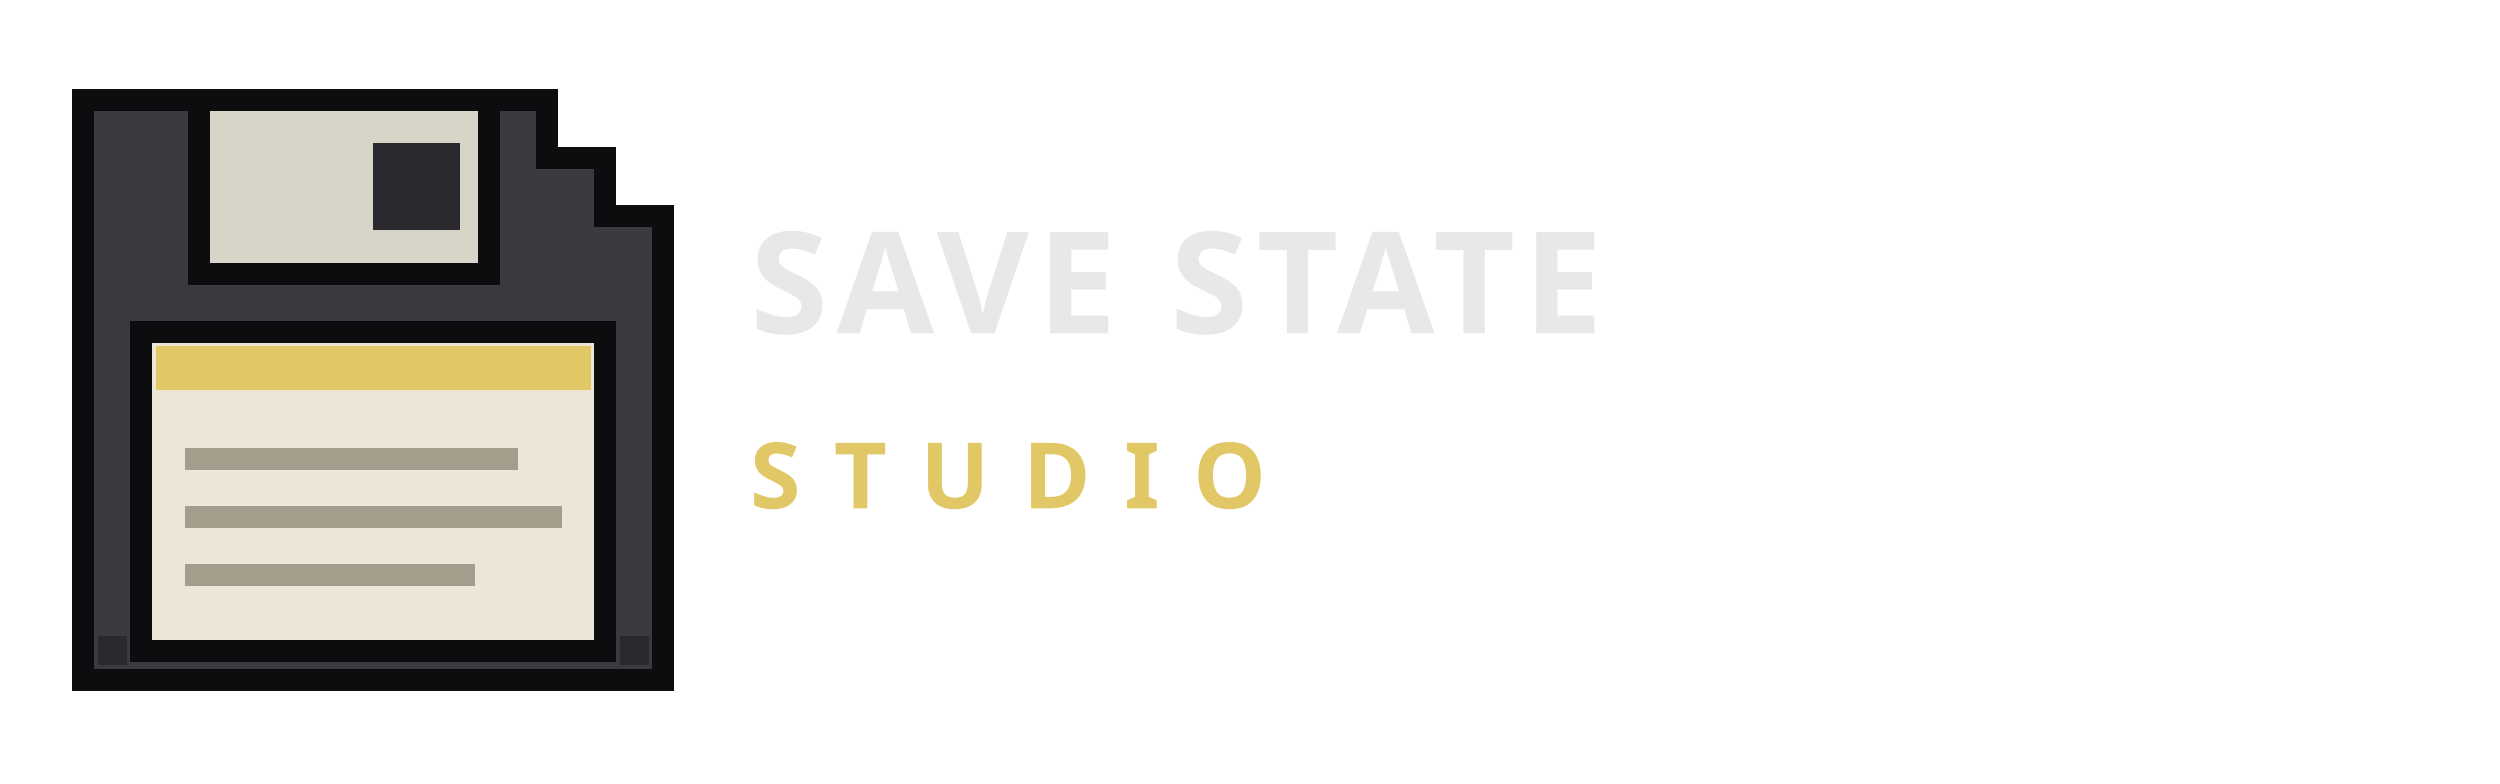
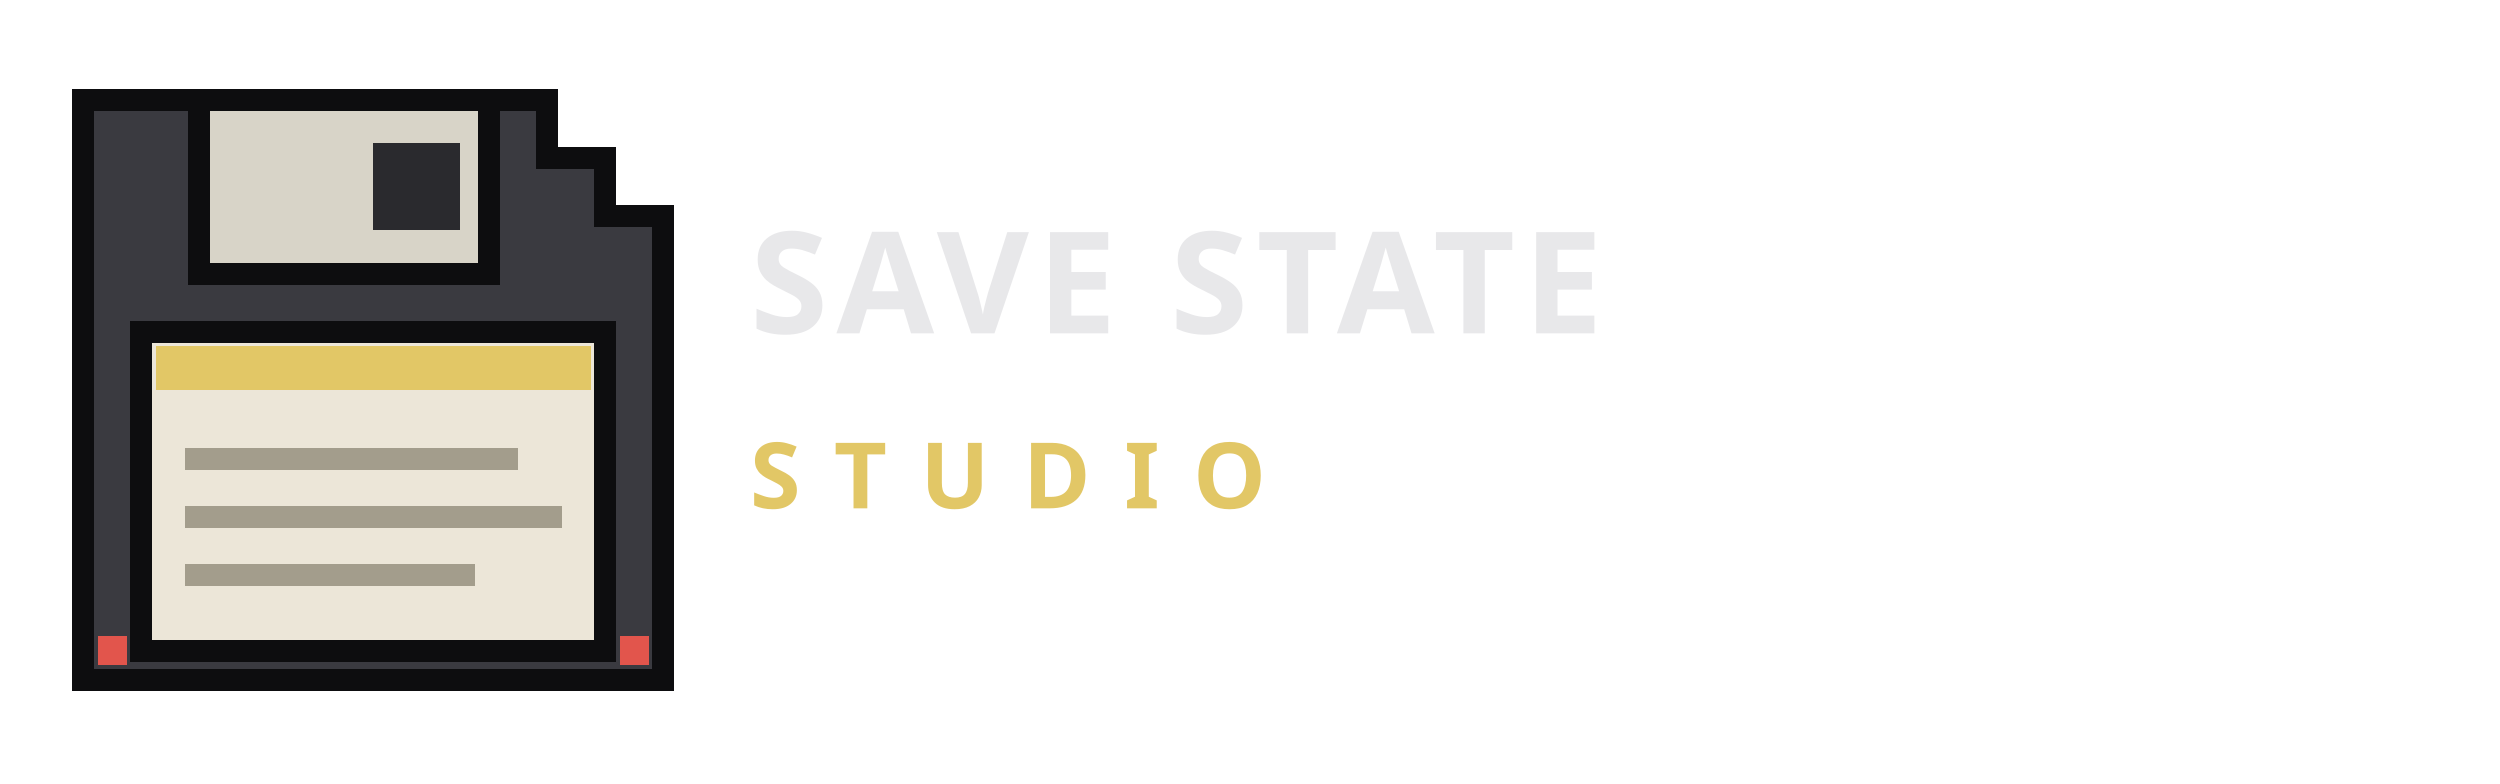
<svg xmlns="http://www.w3.org/2000/svg" viewBox="0 0 300 94">
  <g transform="translate(10, 12) scale(0.87)" stroke="#0d0d0f" stroke-linejoin="miter" shape-rendering="crispEdges">
    <path d="M 0,0 L 64,0 L 64,8 L 72,8 L 72,16 L 80,16 L 80,80 L 0,80 Z" fill="#3a3a40" stroke-width="3" />
    <rect x="16" y="0" width="40" height="24" fill="#d8d4c8" stroke-width="3" />
    <rect x="40" y="6" width="12" height="12" fill="#2a2a2e" stroke-width="0" />
    <rect x="8" y="32" width="64" height="44" fill="#ece6d8" stroke-width="3" />
    <rect x="10" y="34" width="60" height="6" fill="#E2C766" stroke="none" />
    <rect x="14" y="48" width="46" height="3" fill="#a39d8c" stroke="none" />
    <rect x="14" y="56" width="52" height="3" fill="#a39d8c" stroke="none" />
    <rect x="14" y="64" width="40" height="3" fill="#a39d8c" stroke="none" />
-     <rect x="2" y="74" width="4" height="4" fill="#2a2a2e" stroke="none" />
-     <rect x="74" y="74" width="4" height="4" fill="#2a2a2e" stroke="none" />
+     <rect x="2" y="74" width="4" height="4" fill="#E2554C" stroke="none" />
+     <rect x="74" y="74" width="4" height="4" fill="#E2554C" stroke="none" />
  </g>
  <text x="90" y="40" font-family="'Manrope', sans-serif" font-size="17" font-weight="800" fill="#e8e8ea" letter-spacing="1">SAVE STATE</text>
  <text x="90" y="61" font-family="'Manrope', sans-serif" font-size="11" font-weight="700" fill="#E2C766" letter-spacing="4">STUDIO</text>
</svg>
